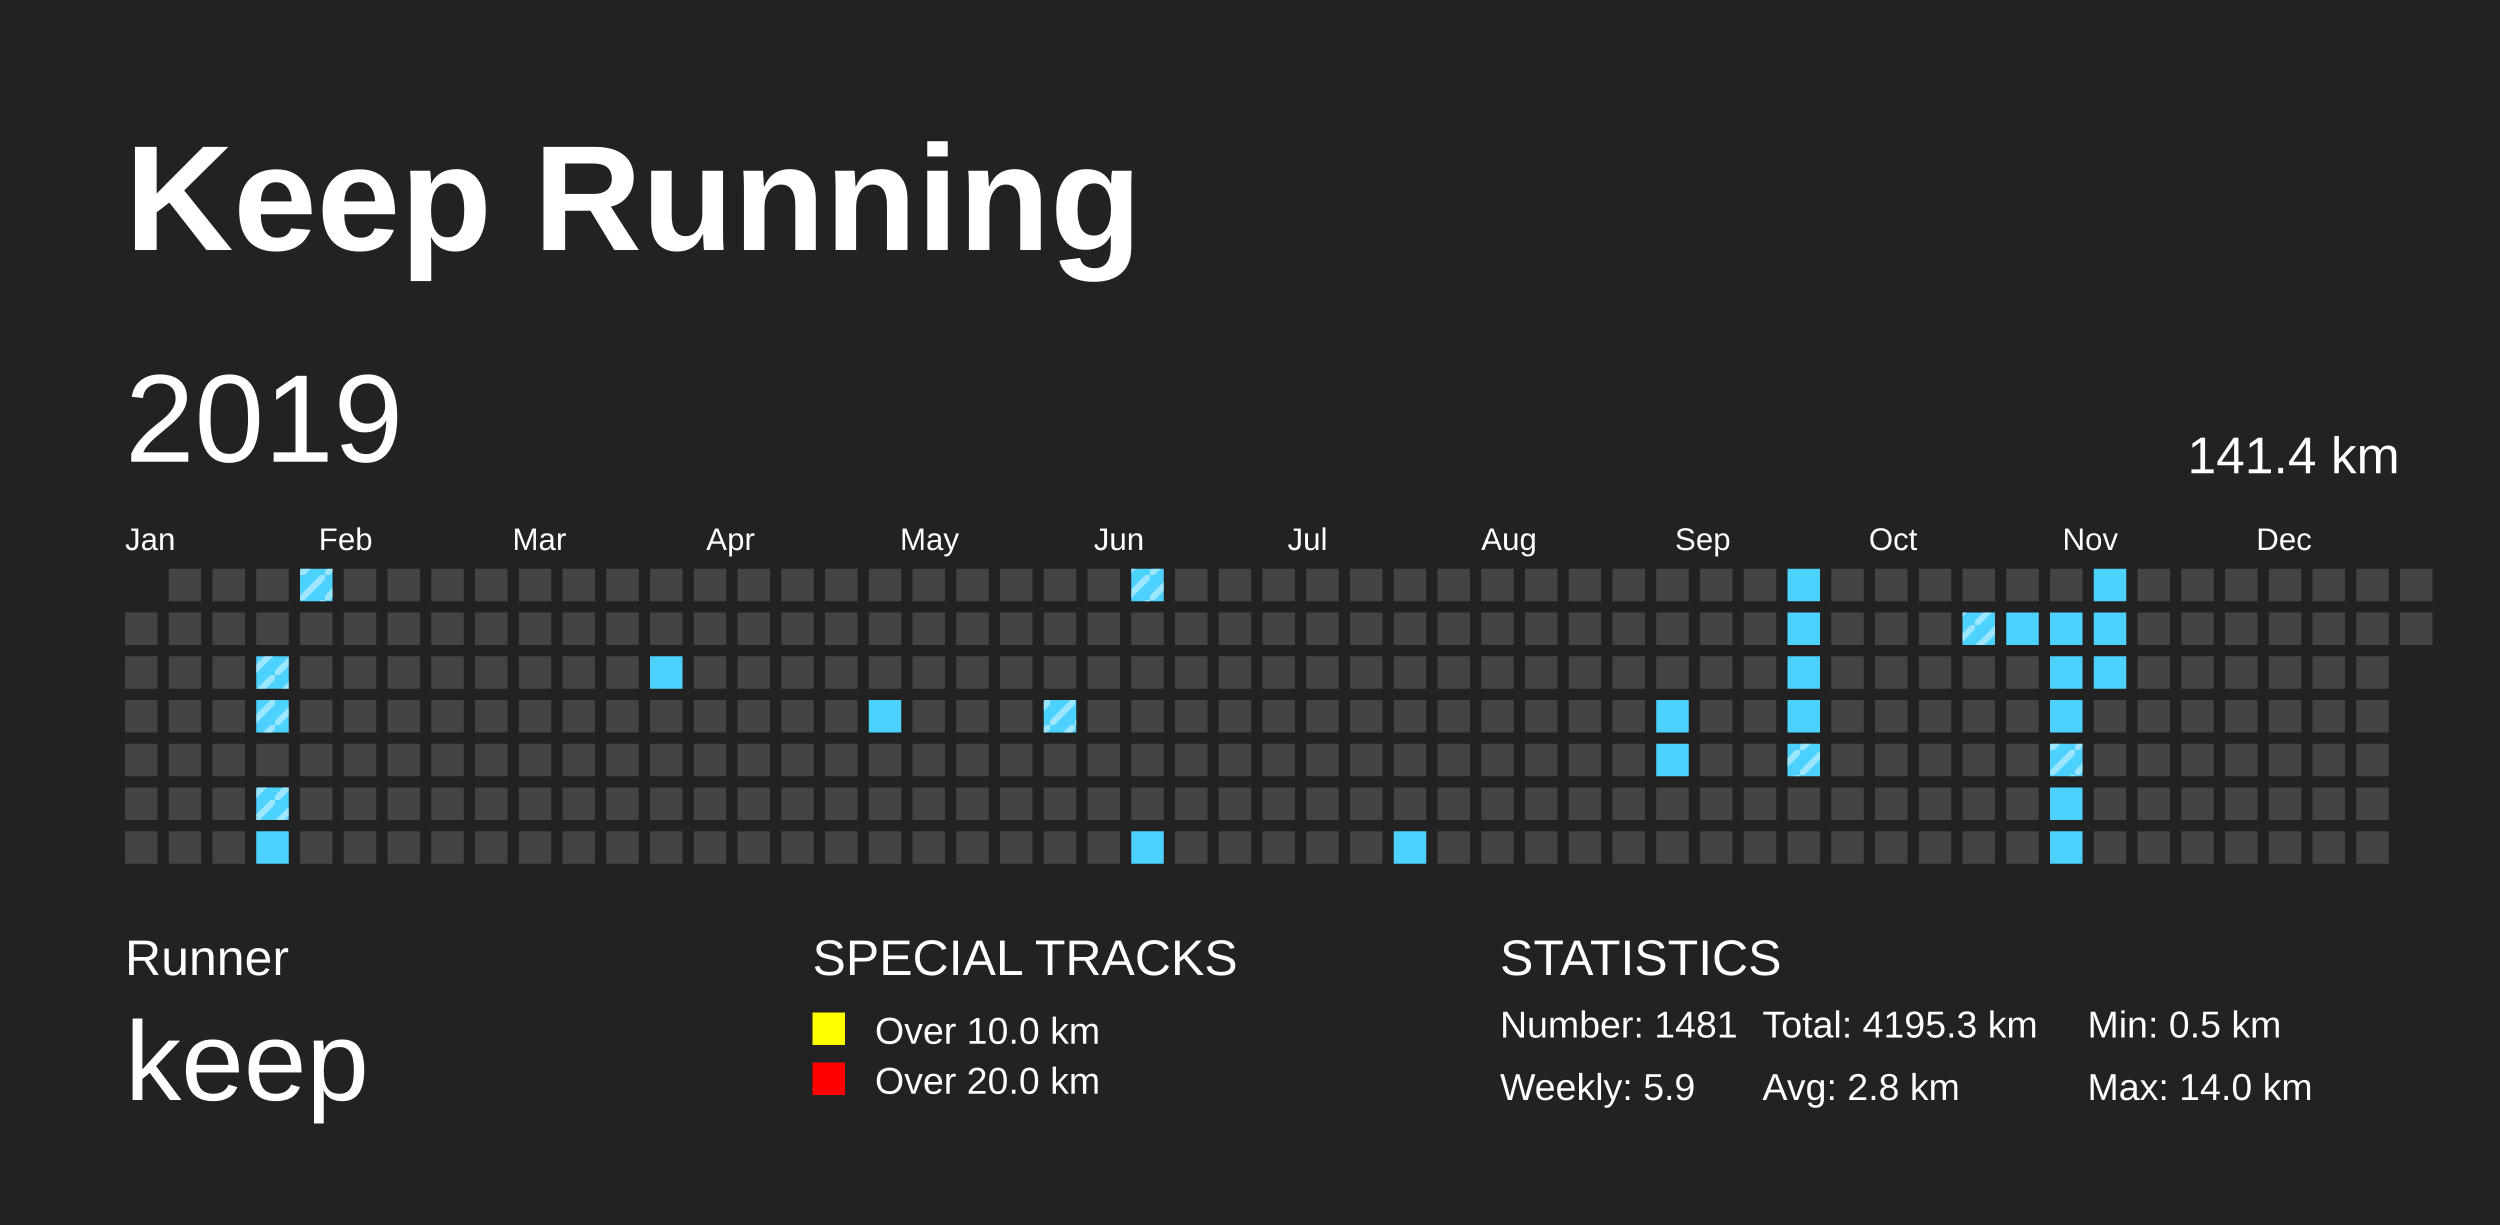
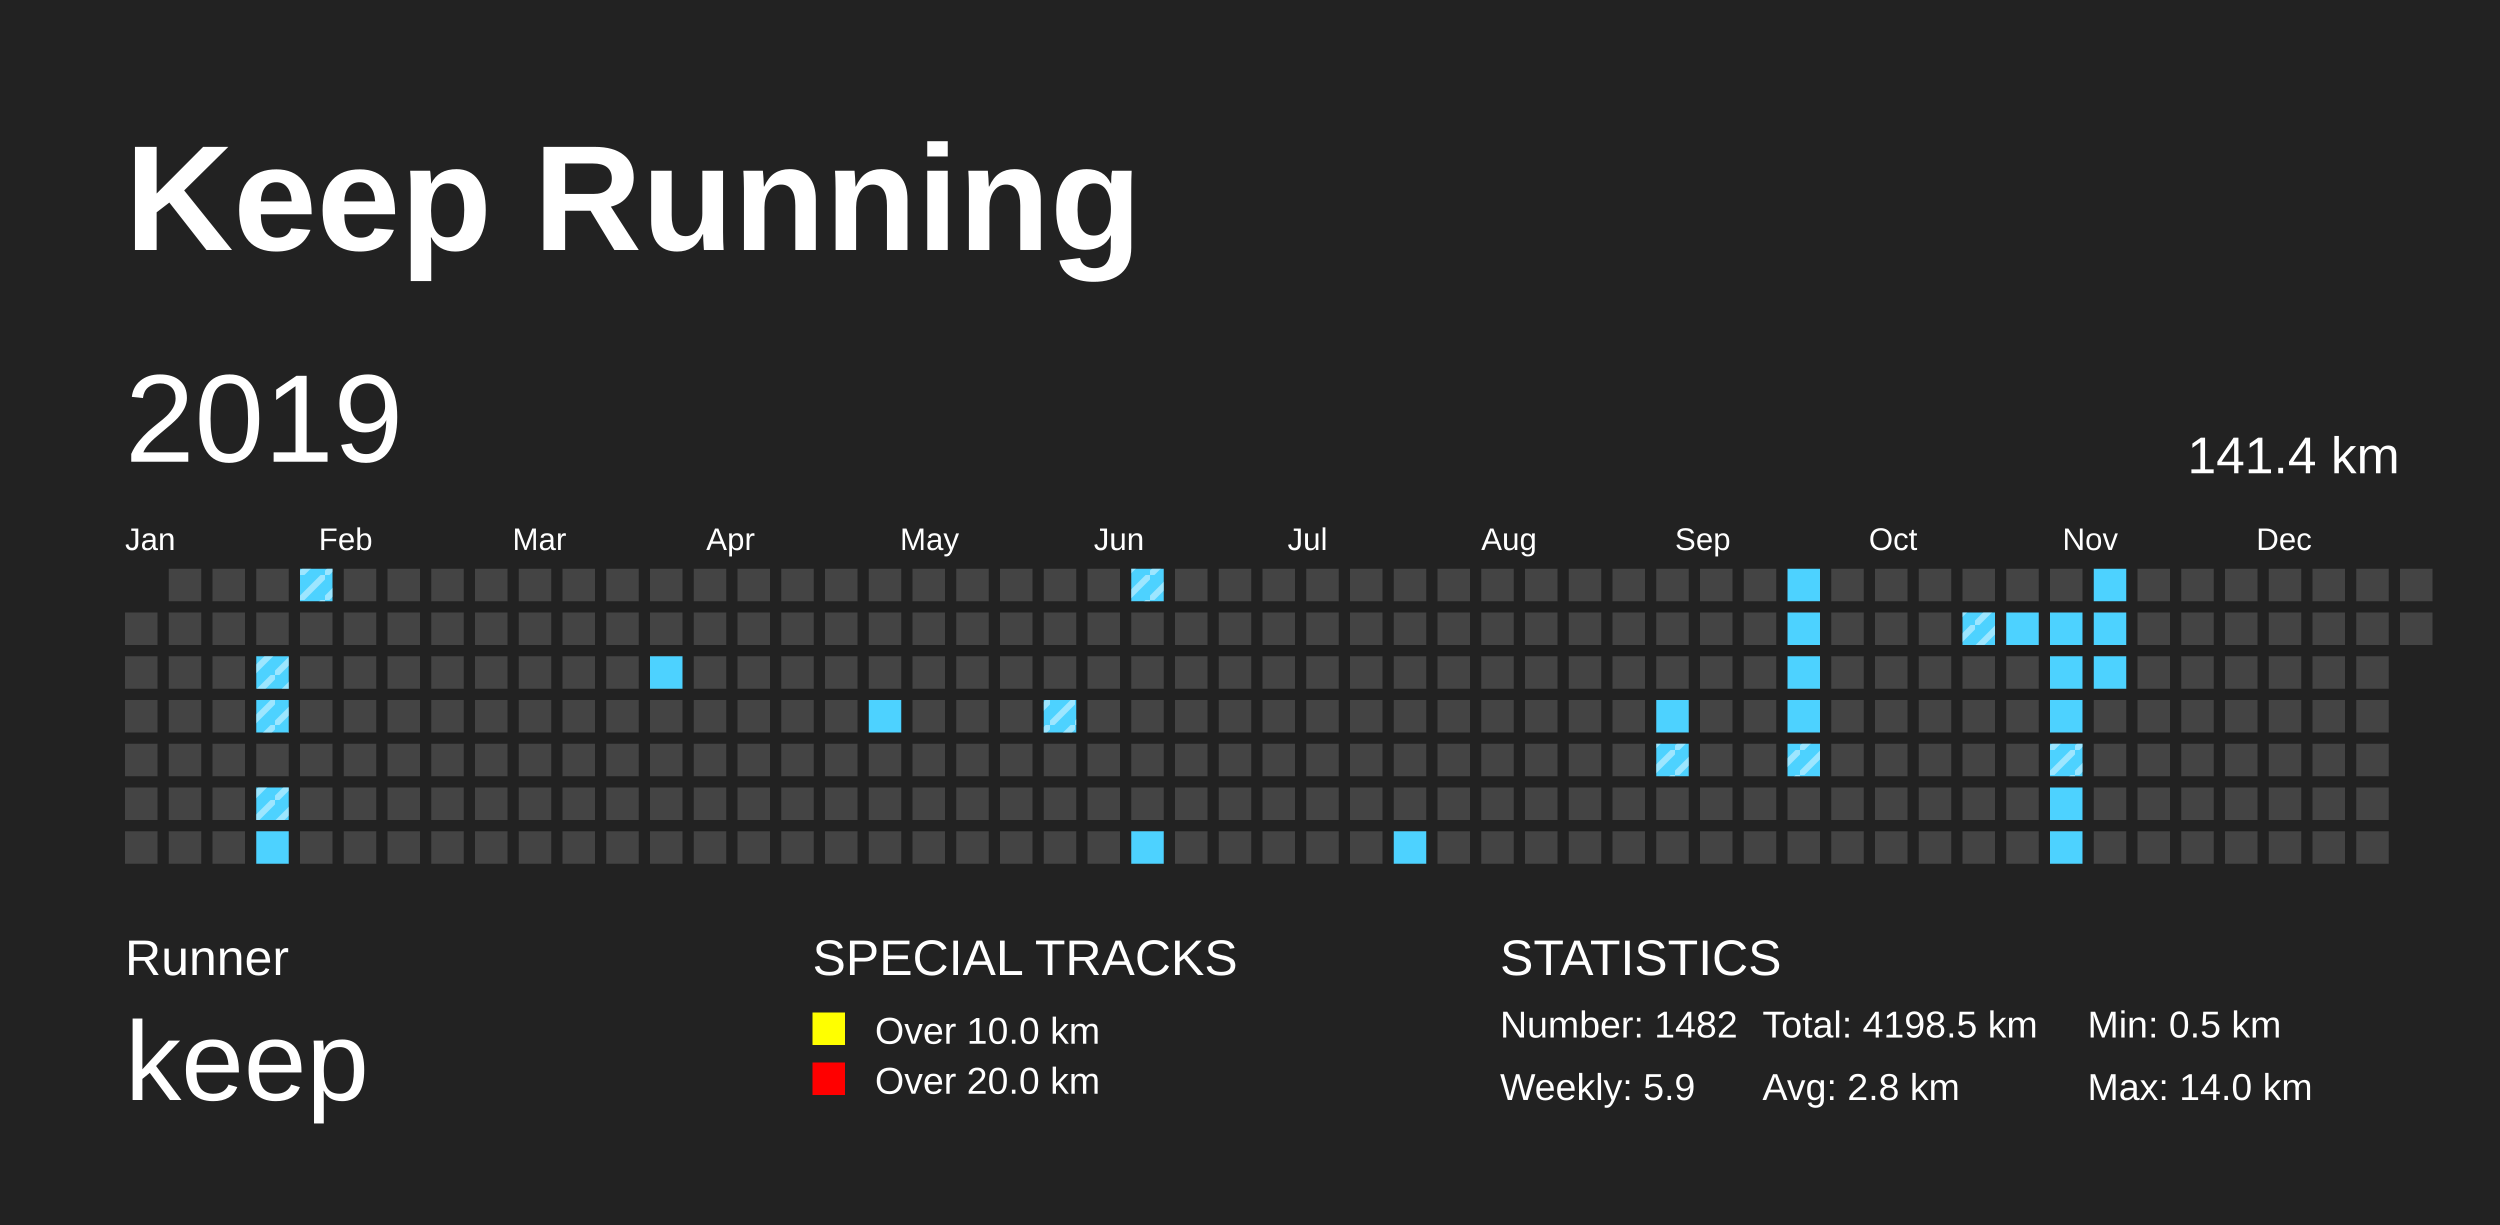
<svg xmlns="http://www.w3.org/2000/svg" baseProfile="full" height="98mm" version="1.1" viewBox="0,0,200,98" width="200mm">
  <defs>
    <pattern height="2" id="indoor-stripe" patternUnits="userSpaceOnUse" width="2">
      <line stroke="white" stroke-opacity="0.45" stroke-width="0.5" x1="0" x2="2" y1="2" y2="0" />
    </pattern>
  </defs>
  <rect fill="#222222" height="98" width="200" x="0" y="0" />
  <text fill="#FFFFFF" style="font-size:12px; font-family:Arial; font-weight:bold;" x="10" y="20">Keep Running</text>
  <text fill="#FFFFFF" style="font-size:4px; font-family:Arial" x="10" y="78">Runner</text>
  <text fill="#FFFFFF" style="font-size:9px; font-family:Arial" x="10" y="88">keep</text>
  <text fill="#FFFFFF" style="font-size:4px; font-family:Arial" x="65" y="78">SPECIAL TRACKS</text>
  <rect fill="yellow" height="2.6" width="2.6" x="65" y="81" />
  <text fill="#FFFFFF" style="font-size:3px; font-family:Arial" x="70" y="83.5">Over 10.0 km</text>
  <rect fill="red" height="2.6" width="2.6" x="65" y="85" />
  <text fill="#FFFFFF" style="font-size:3px; font-family:Arial" x="70" y="87.5">Over 20.0 km</text>
  <text fill="#FFFFFF" style="font-size:4px; font-family:Arial" x="120" y="78">STATISTICS</text>
-   <text fill="#FFFFFF" style="font-size:3px; font-family:Arial" x="120" y="83">Number: 1481</text>
+   <text fill="#FFFFFF" style="font-size:3px; font-family:Arial" x="120" y="83">Number: 1482</text>
  <text fill="#FFFFFF" style="font-size:3px; font-family:Arial" x="120" y="88">Weekly: 5.9</text>
-   <text fill="#FFFFFF" style="font-size:3px; font-family:Arial" x="141" y="83">Total: 4195.3 km</text>
+   <text fill="#FFFFFF" style="font-size:3px; font-family:Arial" x="141" y="83">Total: 4198.5 km</text>
  <text fill="#FFFFFF" style="font-size:3px; font-family:Arial" x="141" y="88">Avg: 2.8 km</text>
  <text fill="#FFFFFF" style="font-size:3px; font-family:Arial" x="167" y="83">Min: 0.5 km</text>
  <text fill="#FFFFFF" style="font-size:3px; font-family:Arial" x="167" y="88">Max: 14.0 km</text>
  <text dominant-baseline="hanging" fill="#FFFFFF" style="font-size:10.0px; font-family:Arial;" x="10" y="30">2019</text>
  <text dominant-baseline="hanging" fill="#FFFFFF" style="font-size:4.125px; font-family:Arial;" x="175" y="35">141.4 km</text>
  <text fill="#FFFFFF" style="font-size:2.5px; font-family:Arial" x="10.0" y="44">Jan</text>
  <text fill="#FFFFFF" style="font-size:2.5px; font-family:Arial" x="25.5" y="44">Feb</text>
  <text fill="#FFFFFF" style="font-size:2.5px; font-family:Arial" x="41.0" y="44">Mar</text>
  <text fill="#FFFFFF" style="font-size:2.5px; font-family:Arial" x="56.5" y="44">Apr</text>
  <text fill="#FFFFFF" style="font-size:2.5px; font-family:Arial" x="72.0" y="44">May</text>
  <text fill="#FFFFFF" style="font-size:2.5px; font-family:Arial" x="87.5" y="44">Jun</text>
  <text fill="#FFFFFF" style="font-size:2.5px; font-family:Arial" x="103.0" y="44">Jul</text>
  <text fill="#FFFFFF" style="font-size:2.5px; font-family:Arial" x="118.5" y="44">Aug</text>
  <text fill="#FFFFFF" style="font-size:2.5px; font-family:Arial" x="134.0" y="44">Sep</text>
  <text fill="#FFFFFF" style="font-size:2.5px; font-family:Arial" x="149.5" y="44">Oct</text>
  <text fill="#FFFFFF" style="font-size:2.5px; font-family:Arial" x="165.0" y="44">Nov</text>
  <text fill="#FFFFFF" style="font-size:2.5px; font-family:Arial" x="180.5" y="44">Dec</text>
  <rect fill="#444444" height="2.6" width="2.6" x="10.0" y="49.0" />
  <rect fill="#444444" height="2.6" width="2.6" x="10.0" y="52.5" />
  <rect fill="#444444" height="2.6" width="2.6" x="10.0" y="56.0" />
  <rect fill="#444444" height="2.6" width="2.6" x="10.0" y="59.5" />
  <rect fill="#444444" height="2.6" width="2.6" x="10.0" y="63.0" />
  <rect fill="#444444" height="2.6" width="2.6" x="10.0" y="66.5" />
  <rect fill="#444444" height="2.6" width="2.6" x="13.5" y="45.5" />
  <rect fill="#444444" height="2.6" width="2.6" x="13.5" y="49.0" />
  <rect fill="#444444" height="2.6" width="2.6" x="13.5" y="52.5" />
  <rect fill="#444444" height="2.6" width="2.6" x="13.5" y="56.0" />
  <rect fill="#444444" height="2.6" width="2.6" x="13.5" y="59.5" />
  <rect fill="#444444" height="2.6" width="2.6" x="13.5" y="63.0" />
  <rect fill="#444444" height="2.6" width="2.6" x="13.5" y="66.5" />
  <rect fill="#444444" height="2.6" width="2.6" x="17.0" y="45.5" />
  <rect fill="#444444" height="2.6" width="2.6" x="17.0" y="49.0" />
  <rect fill="#444444" height="2.6" width="2.6" x="17.0" y="52.5" />
  <rect fill="#444444" height="2.6" width="2.6" x="17.0" y="56.0" />
  <rect fill="#444444" height="2.6" width="2.6" x="17.0" y="59.5" />
  <rect fill="#444444" height="2.6" width="2.6" x="17.0" y="63.0" />
  <rect fill="#444444" height="2.6" width="2.6" x="17.0" y="66.5" />
  <rect fill="#444444" height="2.6" width="2.6" x="20.5" y="45.5" />
  <rect fill="#444444" height="2.6" width="2.6" x="20.5" y="49.0" />
  <rect fill="#4DD2FF" height="2.6" width="2.6" x="20.5" y="52.5" />
  <rect fill="url(#indoor-stripe)" height="2.6" style="pointer-events: none;" width="2.6" x="20.5" y="52.5" />
  <rect fill="#4DD2FF" height="2.6" width="2.6" x="20.5" y="56.0" />
  <rect fill="url(#indoor-stripe)" height="2.6" style="pointer-events: none;" width="2.6" x="20.5" y="56.0" />
  <rect fill="#444444" height="2.6" width="2.6" x="20.5" y="59.5" />
  <rect fill="#4DD2FF" height="2.6" width="2.6" x="20.5" y="63.0" />
  <rect fill="url(#indoor-stripe)" height="2.6" style="pointer-events: none;" width="2.6" x="20.5" y="63.0" />
  <rect fill="#4DD2FF" height="2.6" width="2.6" x="20.5" y="66.5" />
  <rect fill="#4DD2FF" height="2.6" width="2.6" x="24.0" y="45.5" />
  <rect fill="url(#indoor-stripe)" height="2.6" style="pointer-events: none;" width="2.6" x="24.0" y="45.5" />
  <rect fill="#444444" height="2.6" width="2.6" x="24.0" y="49.0" />
  <rect fill="#444444" height="2.6" width="2.6" x="24.0" y="52.5" />
  <rect fill="#444444" height="2.6" width="2.6" x="24.0" y="56.0" />
  <rect fill="#444444" height="2.6" width="2.6" x="24.0" y="59.5" />
  <rect fill="#444444" height="2.6" width="2.6" x="24.0" y="63.0" />
  <rect fill="#444444" height="2.6" width="2.6" x="24.0" y="66.5" />
  <rect fill="#444444" height="2.6" width="2.6" x="27.5" y="45.5" />
  <rect fill="#444444" height="2.6" width="2.6" x="27.5" y="49.0" />
  <rect fill="#444444" height="2.6" width="2.6" x="27.5" y="52.5" />
  <rect fill="#444444" height="2.6" width="2.6" x="27.5" y="56.0" />
  <rect fill="#444444" height="2.6" width="2.6" x="27.5" y="59.5" />
  <rect fill="#444444" height="2.6" width="2.6" x="27.5" y="63.0" />
  <rect fill="#444444" height="2.6" width="2.6" x="27.5" y="66.5" />
  <rect fill="#444444" height="2.6" width="2.6" x="31.0" y="45.5" />
  <rect fill="#444444" height="2.6" width="2.6" x="31.0" y="49.0" />
  <rect fill="#444444" height="2.6" width="2.6" x="31.0" y="52.5" />
  <rect fill="#444444" height="2.6" width="2.6" x="31.0" y="56.0" />
  <rect fill="#444444" height="2.6" width="2.6" x="31.0" y="59.5" />
  <rect fill="#444444" height="2.6" width="2.6" x="31.0" y="63.0" />
  <rect fill="#444444" height="2.6" width="2.6" x="31.0" y="66.5" />
  <rect fill="#444444" height="2.6" width="2.6" x="34.5" y="45.5" />
  <rect fill="#444444" height="2.6" width="2.6" x="34.5" y="49.0" />
  <rect fill="#444444" height="2.6" width="2.6" x="34.5" y="52.5" />
  <rect fill="#444444" height="2.6" width="2.6" x="34.5" y="56.0" />
  <rect fill="#444444" height="2.6" width="2.6" x="34.5" y="59.5" />
  <rect fill="#444444" height="2.6" width="2.6" x="34.5" y="63.0" />
  <rect fill="#444444" height="2.6" width="2.6" x="34.5" y="66.5" />
  <rect fill="#444444" height="2.6" width="2.6" x="38.0" y="45.5" />
  <rect fill="#444444" height="2.6" width="2.6" x="38.0" y="49.0" />
  <rect fill="#444444" height="2.6" width="2.6" x="38.0" y="52.5" />
  <rect fill="#444444" height="2.6" width="2.6" x="38.0" y="56.0" />
  <rect fill="#444444" height="2.6" width="2.6" x="38.0" y="59.5" />
  <rect fill="#444444" height="2.6" width="2.6" x="38.0" y="63.0" />
  <rect fill="#444444" height="2.6" width="2.6" x="38.0" y="66.5" />
  <rect fill="#444444" height="2.6" width="2.6" x="41.5" y="45.5" />
  <rect fill="#444444" height="2.6" width="2.6" x="41.5" y="49.0" />
  <rect fill="#444444" height="2.6" width="2.6" x="41.5" y="52.5" />
  <rect fill="#444444" height="2.6" width="2.6" x="41.5" y="56.0" />
  <rect fill="#444444" height="2.6" width="2.6" x="41.5" y="59.5" />
  <rect fill="#444444" height="2.6" width="2.6" x="41.5" y="63.0" />
  <rect fill="#444444" height="2.6" width="2.6" x="41.5" y="66.5" />
  <rect fill="#444444" height="2.6" width="2.6" x="45.0" y="45.5" />
  <rect fill="#444444" height="2.6" width="2.6" x="45.0" y="49.0" />
  <rect fill="#444444" height="2.6" width="2.6" x="45.0" y="52.5" />
  <rect fill="#444444" height="2.6" width="2.6" x="45.0" y="56.0" />
  <rect fill="#444444" height="2.6" width="2.6" x="45.0" y="59.5" />
  <rect fill="#444444" height="2.6" width="2.6" x="45.0" y="63.0" />
  <rect fill="#444444" height="2.6" width="2.6" x="45.0" y="66.5" />
  <rect fill="#444444" height="2.6" width="2.6" x="48.5" y="45.5" />
  <rect fill="#444444" height="2.6" width="2.6" x="48.5" y="49.0" />
  <rect fill="#444444" height="2.6" width="2.6" x="48.5" y="52.5" />
  <rect fill="#444444" height="2.6" width="2.6" x="48.5" y="56.0" />
  <rect fill="#444444" height="2.6" width="2.6" x="48.5" y="59.5" />
  <rect fill="#444444" height="2.6" width="2.6" x="48.5" y="63.0" />
  <rect fill="#444444" height="2.6" width="2.6" x="48.5" y="66.5" />
  <rect fill="#444444" height="2.6" width="2.6" x="52.0" y="45.5" />
  <rect fill="#444444" height="2.6" width="2.6" x="52.0" y="49.0" />
  <rect fill="#4DD2FF" height="2.6" width="2.6" x="52.0" y="52.5" />
  <rect fill="#444444" height="2.6" width="2.6" x="52.0" y="56.0" />
  <rect fill="#444444" height="2.6" width="2.6" x="52.0" y="59.5" />
  <rect fill="#444444" height="2.6" width="2.6" x="52.0" y="63.0" />
  <rect fill="#444444" height="2.6" width="2.6" x="52.0" y="66.5" />
  <rect fill="#444444" height="2.6" width="2.6" x="55.5" y="45.5" />
  <rect fill="#444444" height="2.6" width="2.6" x="55.5" y="49.0" />
  <rect fill="#444444" height="2.6" width="2.6" x="55.5" y="52.5" />
  <rect fill="#444444" height="2.6" width="2.6" x="55.5" y="56.0" />
  <rect fill="#444444" height="2.6" width="2.6" x="55.5" y="59.5" />
  <rect fill="#444444" height="2.6" width="2.6" x="55.5" y="63.0" />
  <rect fill="#444444" height="2.6" width="2.6" x="55.5" y="66.5" />
  <rect fill="#444444" height="2.6" width="2.6" x="59.0" y="45.5" />
  <rect fill="#444444" height="2.6" width="2.6" x="59.0" y="49.0" />
  <rect fill="#444444" height="2.6" width="2.6" x="59.0" y="52.5" />
  <rect fill="#444444" height="2.6" width="2.6" x="59.0" y="56.0" />
  <rect fill="#444444" height="2.6" width="2.6" x="59.0" y="59.5" />
  <rect fill="#444444" height="2.6" width="2.6" x="59.0" y="63.0" />
  <rect fill="#444444" height="2.6" width="2.6" x="59.0" y="66.5" />
  <rect fill="#444444" height="2.6" width="2.6" x="62.5" y="45.5" />
  <rect fill="#444444" height="2.6" width="2.6" x="62.5" y="49.0" />
  <rect fill="#444444" height="2.6" width="2.6" x="62.5" y="52.5" />
  <rect fill="#444444" height="2.6" width="2.6" x="62.5" y="56.0" />
  <rect fill="#444444" height="2.6" width="2.6" x="62.5" y="59.5" />
  <rect fill="#444444" height="2.6" width="2.6" x="62.5" y="63.0" />
  <rect fill="#444444" height="2.6" width="2.6" x="62.5" y="66.5" />
  <rect fill="#444444" height="2.6" width="2.6" x="66.0" y="45.5" />
  <rect fill="#444444" height="2.6" width="2.6" x="66.0" y="49.0" />
  <rect fill="#444444" height="2.6" width="2.6" x="66.0" y="52.5" />
  <rect fill="#444444" height="2.6" width="2.6" x="66.0" y="56.0" />
  <rect fill="#444444" height="2.6" width="2.6" x="66.0" y="59.5" />
  <rect fill="#444444" height="2.6" width="2.6" x="66.0" y="63.0" />
  <rect fill="#444444" height="2.6" width="2.6" x="66.0" y="66.5" />
  <rect fill="#444444" height="2.6" width="2.6" x="69.5" y="45.5" />
  <rect fill="#444444" height="2.6" width="2.6" x="69.5" y="49.0" />
  <rect fill="#444444" height="2.6" width="2.6" x="69.5" y="52.5" />
  <rect fill="#4DD2FF" height="2.6" width="2.6" x="69.5" y="56.0" />
  <rect fill="#444444" height="2.6" width="2.6" x="69.5" y="59.5" />
  <rect fill="#444444" height="2.6" width="2.6" x="69.5" y="63.0" />
  <rect fill="#444444" height="2.6" width="2.6" x="69.5" y="66.5" />
  <rect fill="#444444" height="2.6" width="2.6" x="73.0" y="45.5" />
  <rect fill="#444444" height="2.6" width="2.6" x="73.0" y="49.0" />
  <rect fill="#444444" height="2.6" width="2.6" x="73.0" y="52.5" />
  <rect fill="#444444" height="2.6" width="2.6" x="73.0" y="56.0" />
  <rect fill="#444444" height="2.6" width="2.6" x="73.0" y="59.5" />
  <rect fill="#444444" height="2.6" width="2.6" x="73.0" y="63.0" />
  <rect fill="#444444" height="2.6" width="2.6" x="73.0" y="66.5" />
  <rect fill="#444444" height="2.6" width="2.6" x="76.5" y="45.5" />
  <rect fill="#444444" height="2.6" width="2.6" x="76.5" y="49.0" />
  <rect fill="#444444" height="2.6" width="2.6" x="76.5" y="52.5" />
  <rect fill="#444444" height="2.6" width="2.6" x="76.5" y="56.0" />
  <rect fill="#444444" height="2.6" width="2.6" x="76.5" y="59.5" />
  <rect fill="#444444" height="2.6" width="2.6" x="76.5" y="63.0" />
  <rect fill="#444444" height="2.6" width="2.6" x="76.5" y="66.5" />
  <rect fill="#444444" height="2.6" width="2.6" x="80.0" y="45.5" />
  <rect fill="#444444" height="2.6" width="2.6" x="80.0" y="49.0" />
  <rect fill="#444444" height="2.6" width="2.6" x="80.0" y="52.5" />
  <rect fill="#444444" height="2.6" width="2.6" x="80.0" y="56.0" />
  <rect fill="#444444" height="2.6" width="2.6" x="80.0" y="59.5" />
  <rect fill="#444444" height="2.6" width="2.6" x="80.0" y="63.0" />
  <rect fill="#444444" height="2.6" width="2.6" x="80.0" y="66.5" />
  <rect fill="#444444" height="2.6" width="2.6" x="83.5" y="45.5" />
  <rect fill="#444444" height="2.6" width="2.6" x="83.5" y="49.0" />
  <rect fill="#444444" height="2.6" width="2.6" x="83.5" y="52.5" />
  <rect fill="#4DD2FF" height="2.6" width="2.6" x="83.5" y="56.0" />
  <rect fill="url(#indoor-stripe)" height="2.6" style="pointer-events: none;" width="2.6" x="83.5" y="56.0" />
  <rect fill="#444444" height="2.6" width="2.6" x="83.5" y="59.5" />
  <rect fill="#444444" height="2.6" width="2.6" x="83.5" y="63.0" />
  <rect fill="#444444" height="2.6" width="2.6" x="83.5" y="66.5" />
  <rect fill="#444444" height="2.6" width="2.6" x="87.0" y="45.5" />
  <rect fill="#444444" height="2.6" width="2.6" x="87.0" y="49.0" />
  <rect fill="#444444" height="2.6" width="2.6" x="87.0" y="52.5" />
  <rect fill="#444444" height="2.6" width="2.6" x="87.0" y="56.0" />
  <rect fill="#444444" height="2.6" width="2.6" x="87.0" y="59.5" />
  <rect fill="#444444" height="2.6" width="2.6" x="87.0" y="63.0" />
  <rect fill="#444444" height="2.6" width="2.6" x="87.0" y="66.5" />
  <rect fill="#4DD2FF" height="2.6" width="2.6" x="90.5" y="45.5" />
  <rect fill="url(#indoor-stripe)" height="2.6" style="pointer-events: none;" width="2.6" x="90.5" y="45.5" />
  <rect fill="#444444" height="2.6" width="2.6" x="90.5" y="49.0" />
  <rect fill="#444444" height="2.6" width="2.6" x="90.5" y="52.5" />
  <rect fill="#444444" height="2.6" width="2.6" x="90.5" y="56.0" />
  <rect fill="#444444" height="2.6" width="2.6" x="90.5" y="59.5" />
  <rect fill="#444444" height="2.6" width="2.6" x="90.5" y="63.0" />
  <rect fill="#4DD2FF" height="2.6" width="2.6" x="90.5" y="66.5" />
  <rect fill="#444444" height="2.6" width="2.6" x="94.0" y="45.5" />
  <rect fill="#444444" height="2.6" width="2.6" x="94.0" y="49.0" />
  <rect fill="#444444" height="2.6" width="2.6" x="94.0" y="52.5" />
  <rect fill="#444444" height="2.6" width="2.6" x="94.0" y="56.0" />
  <rect fill="#444444" height="2.6" width="2.6" x="94.0" y="59.5" />
  <rect fill="#444444" height="2.6" width="2.6" x="94.0" y="63.0" />
  <rect fill="#444444" height="2.6" width="2.6" x="94.0" y="66.5" />
  <rect fill="#444444" height="2.6" width="2.6" x="97.5" y="45.5" />
  <rect fill="#444444" height="2.6" width="2.6" x="97.5" y="49.0" />
  <rect fill="#444444" height="2.6" width="2.6" x="97.5" y="52.5" />
  <rect fill="#444444" height="2.6" width="2.6" x="97.5" y="56.0" />
  <rect fill="#444444" height="2.6" width="2.6" x="97.5" y="59.5" />
  <rect fill="#444444" height="2.6" width="2.6" x="97.5" y="63.0" />
  <rect fill="#444444" height="2.6" width="2.6" x="97.5" y="66.5" />
  <rect fill="#444444" height="2.6" width="2.6" x="101.0" y="45.5" />
  <rect fill="#444444" height="2.6" width="2.6" x="101.0" y="49.0" />
  <rect fill="#444444" height="2.6" width="2.6" x="101.0" y="52.5" />
  <rect fill="#444444" height="2.6" width="2.6" x="101.0" y="56.0" />
  <rect fill="#444444" height="2.6" width="2.6" x="101.0" y="59.5" />
  <rect fill="#444444" height="2.6" width="2.6" x="101.0" y="63.0" />
  <rect fill="#444444" height="2.6" width="2.6" x="101.0" y="66.5" />
  <rect fill="#444444" height="2.6" width="2.6" x="104.5" y="45.5" />
  <rect fill="#444444" height="2.6" width="2.6" x="104.5" y="49.0" />
  <rect fill="#444444" height="2.6" width="2.6" x="104.5" y="52.5" />
  <rect fill="#444444" height="2.6" width="2.6" x="104.5" y="56.0" />
  <rect fill="#444444" height="2.6" width="2.6" x="104.5" y="59.5" />
  <rect fill="#444444" height="2.6" width="2.6" x="104.5" y="63.0" />
  <rect fill="#444444" height="2.6" width="2.6" x="104.5" y="66.5" />
  <rect fill="#444444" height="2.6" width="2.6" x="108.0" y="45.5" />
  <rect fill="#444444" height="2.6" width="2.6" x="108.0" y="49.0" />
  <rect fill="#444444" height="2.6" width="2.6" x="108.0" y="52.5" />
  <rect fill="#444444" height="2.6" width="2.6" x="108.0" y="56.0" />
  <rect fill="#444444" height="2.6" width="2.6" x="108.0" y="59.5" />
  <rect fill="#444444" height="2.6" width="2.6" x="108.0" y="63.0" />
  <rect fill="#444444" height="2.6" width="2.6" x="108.0" y="66.5" />
  <rect fill="#444444" height="2.6" width="2.6" x="111.5" y="45.5" />
  <rect fill="#444444" height="2.6" width="2.6" x="111.5" y="49.0" />
  <rect fill="#444444" height="2.6" width="2.6" x="111.5" y="52.5" />
  <rect fill="#444444" height="2.6" width="2.6" x="111.5" y="56.0" />
  <rect fill="#444444" height="2.6" width="2.6" x="111.5" y="59.5" />
  <rect fill="#444444" height="2.6" width="2.6" x="111.5" y="63.0" />
  <rect fill="#4DD2FF" height="2.6" width="2.6" x="111.5" y="66.5" />
  <rect fill="#444444" height="2.6" width="2.6" x="115.0" y="45.5" />
  <rect fill="#444444" height="2.6" width="2.6" x="115.0" y="49.0" />
  <rect fill="#444444" height="2.6" width="2.6" x="115.0" y="52.5" />
  <rect fill="#444444" height="2.6" width="2.6" x="115.0" y="56.0" />
  <rect fill="#444444" height="2.6" width="2.6" x="115.0" y="59.5" />
  <rect fill="#444444" height="2.6" width="2.6" x="115.0" y="63.0" />
  <rect fill="#444444" height="2.6" width="2.6" x="115.0" y="66.5" />
  <rect fill="#444444" height="2.6" width="2.6" x="118.5" y="45.5" />
  <rect fill="#444444" height="2.6" width="2.6" x="118.5" y="49.0" />
  <rect fill="#444444" height="2.6" width="2.6" x="118.5" y="52.5" />
  <rect fill="#444444" height="2.6" width="2.6" x="118.5" y="56.0" />
  <rect fill="#444444" height="2.6" width="2.6" x="118.5" y="59.5" />
  <rect fill="#444444" height="2.6" width="2.6" x="118.5" y="63.0" />
  <rect fill="#444444" height="2.6" width="2.6" x="118.5" y="66.5" />
  <rect fill="#444444" height="2.6" width="2.6" x="122.0" y="45.5" />
  <rect fill="#444444" height="2.6" width="2.6" x="122.0" y="49.0" />
  <rect fill="#444444" height="2.6" width="2.6" x="122.0" y="52.5" />
  <rect fill="#444444" height="2.6" width="2.6" x="122.0" y="56.0" />
  <rect fill="#444444" height="2.6" width="2.6" x="122.0" y="59.5" />
  <rect fill="#444444" height="2.6" width="2.6" x="122.0" y="63.0" />
  <rect fill="#444444" height="2.6" width="2.6" x="122.0" y="66.5" />
  <rect fill="#444444" height="2.6" width="2.6" x="125.5" y="45.5" />
  <rect fill="#444444" height="2.6" width="2.6" x="125.5" y="49.0" />
  <rect fill="#444444" height="2.6" width="2.6" x="125.5" y="52.5" />
  <rect fill="#444444" height="2.6" width="2.6" x="125.5" y="56.0" />
  <rect fill="#444444" height="2.6" width="2.6" x="125.5" y="59.5" />
  <rect fill="#444444" height="2.6" width="2.6" x="125.5" y="63.0" />
  <rect fill="#444444" height="2.6" width="2.6" x="125.5" y="66.5" />
  <rect fill="#444444" height="2.6" width="2.6" x="129.0" y="45.5" />
  <rect fill="#444444" height="2.6" width="2.6" x="129.0" y="49.0" />
  <rect fill="#444444" height="2.6" width="2.6" x="129.0" y="52.5" />
  <rect fill="#444444" height="2.6" width="2.6" x="129.0" y="56.0" />
  <rect fill="#444444" height="2.6" width="2.6" x="129.0" y="59.5" />
  <rect fill="#444444" height="2.6" width="2.6" x="129.0" y="63.0" />
  <rect fill="#444444" height="2.6" width="2.6" x="129.0" y="66.5" />
  <rect fill="#444444" height="2.6" width="2.6" x="132.5" y="45.5" />
  <rect fill="#444444" height="2.6" width="2.6" x="132.5" y="49.0" />
  <rect fill="#444444" height="2.6" width="2.6" x="132.5" y="52.5" />
  <rect fill="#4DD2FF" height="2.6" width="2.6" x="132.5" y="56.0" />
  <rect fill="#4DD2FF" height="2.6" width="2.6" x="132.5" y="59.5" />
+   <rect fill="url(#indoor-stripe)" height="2.6" style="pointer-events: none;" width="2.6" x="132.5" y="59.5" />
  <rect fill="#444444" height="2.6" width="2.6" x="132.5" y="63.0" />
  <rect fill="#444444" height="2.6" width="2.6" x="132.5" y="66.5" />
  <rect fill="#444444" height="2.6" width="2.6" x="136.0" y="45.5" />
  <rect fill="#444444" height="2.6" width="2.6" x="136.0" y="49.0" />
  <rect fill="#444444" height="2.6" width="2.6" x="136.0" y="52.5" />
  <rect fill="#444444" height="2.6" width="2.6" x="136.0" y="56.0" />
  <rect fill="#444444" height="2.6" width="2.6" x="136.0" y="59.5" />
  <rect fill="#444444" height="2.6" width="2.6" x="136.0" y="63.0" />
  <rect fill="#444444" height="2.6" width="2.6" x="136.0" y="66.5" />
  <rect fill="#444444" height="2.6" width="2.6" x="139.5" y="45.5" />
  <rect fill="#444444" height="2.6" width="2.6" x="139.5" y="49.0" />
  <rect fill="#444444" height="2.6" width="2.6" x="139.5" y="52.5" />
  <rect fill="#444444" height="2.6" width="2.6" x="139.5" y="56.0" />
  <rect fill="#444444" height="2.6" width="2.6" x="139.5" y="59.5" />
  <rect fill="#444444" height="2.6" width="2.6" x="139.5" y="63.0" />
  <rect fill="#444444" height="2.6" width="2.6" x="139.5" y="66.5" />
  <rect fill="#4DD2FF" height="2.6" width="2.6" x="143.0" y="45.5" />
  <rect fill="#4DD2FF" height="2.6" width="2.6" x="143.0" y="49.0" />
  <rect fill="#4DD2FF" height="2.6" width="2.6" x="143.0" y="52.5" />
  <rect fill="#4DD2FF" height="2.6" width="2.6" x="143.0" y="56.0" />
  <rect fill="#4DD2FF" height="2.6" width="2.6" x="143.0" y="59.5" />
  <rect fill="url(#indoor-stripe)" height="2.6" style="pointer-events: none;" width="2.6" x="143.0" y="59.5" />
  <rect fill="#444444" height="2.6" width="2.6" x="143.0" y="63.0" />
  <rect fill="#444444" height="2.6" width="2.6" x="143.0" y="66.5" />
  <rect fill="#444444" height="2.6" width="2.6" x="146.5" y="45.5" />
  <rect fill="#444444" height="2.6" width="2.6" x="146.5" y="49.0" />
  <rect fill="#444444" height="2.6" width="2.6" x="146.5" y="52.5" />
  <rect fill="#444444" height="2.6" width="2.6" x="146.5" y="56.0" />
  <rect fill="#444444" height="2.6" width="2.6" x="146.5" y="59.5" />
  <rect fill="#444444" height="2.6" width="2.6" x="146.5" y="63.0" />
  <rect fill="#444444" height="2.6" width="2.6" x="146.5" y="66.5" />
  <rect fill="#444444" height="2.6" width="2.6" x="150.0" y="45.5" />
  <rect fill="#444444" height="2.6" width="2.6" x="150.0" y="49.0" />
  <rect fill="#444444" height="2.6" width="2.6" x="150.0" y="52.5" />
  <rect fill="#444444" height="2.6" width="2.6" x="150.0" y="56.0" />
  <rect fill="#444444" height="2.6" width="2.6" x="150.0" y="59.5" />
  <rect fill="#444444" height="2.6" width="2.6" x="150.0" y="63.0" />
  <rect fill="#444444" height="2.6" width="2.6" x="150.0" y="66.5" />
  <rect fill="#444444" height="2.6" width="2.6" x="153.5" y="45.5" />
  <rect fill="#444444" height="2.6" width="2.6" x="153.5" y="49.0" />
  <rect fill="#444444" height="2.6" width="2.6" x="153.5" y="52.5" />
  <rect fill="#444444" height="2.6" width="2.6" x="153.5" y="56.0" />
  <rect fill="#444444" height="2.6" width="2.6" x="153.5" y="59.5" />
  <rect fill="#444444" height="2.6" width="2.6" x="153.5" y="63.0" />
  <rect fill="#444444" height="2.6" width="2.6" x="153.5" y="66.5" />
  <rect fill="#444444" height="2.6" width="2.6" x="157.0" y="45.5" />
  <rect fill="#4DD2FF" height="2.6" width="2.6" x="157.0" y="49.0" />
  <rect fill="url(#indoor-stripe)" height="2.6" style="pointer-events: none;" width="2.6" x="157.0" y="49.0" />
  <rect fill="#444444" height="2.6" width="2.6" x="157.0" y="52.5" />
  <rect fill="#444444" height="2.6" width="2.6" x="157.0" y="56.0" />
  <rect fill="#444444" height="2.6" width="2.6" x="157.0" y="59.5" />
  <rect fill="#444444" height="2.6" width="2.6" x="157.0" y="63.0" />
  <rect fill="#444444" height="2.6" width="2.6" x="157.0" y="66.5" />
  <rect fill="#444444" height="2.6" width="2.6" x="160.5" y="45.5" />
  <rect fill="#4DD2FF" height="2.6" width="2.6" x="160.5" y="49.0" />
  <rect fill="#444444" height="2.6" width="2.6" x="160.5" y="52.5" />
  <rect fill="#444444" height="2.6" width="2.6" x="160.5" y="56.0" />
  <rect fill="#444444" height="2.6" width="2.6" x="160.5" y="59.5" />
  <rect fill="#444444" height="2.6" width="2.6" x="160.5" y="63.0" />
  <rect fill="#444444" height="2.6" width="2.6" x="160.5" y="66.5" />
  <rect fill="#444444" height="2.6" width="2.6" x="164.0" y="45.5" />
  <rect fill="#4DD2FF" height="2.6" width="2.6" x="164.0" y="49.0" />
  <rect fill="#4DD2FF" height="2.6" width="2.6" x="164.0" y="52.5" />
  <rect fill="#4DD2FF" height="2.6" width="2.6" x="164.0" y="56.0" />
  <rect fill="#4DD2FF" height="2.6" width="2.6" x="164.0" y="59.5" />
  <rect fill="url(#indoor-stripe)" height="2.6" style="pointer-events: none;" width="2.6" x="164.0" y="59.5" />
  <rect fill="#4DD2FF" height="2.6" width="2.6" x="164.0" y="63.0" />
  <rect fill="#4DD2FF" height="2.6" width="2.6" x="164.0" y="66.5" />
  <rect fill="#4DD2FF" height="2.6" width="2.6" x="167.5" y="45.5" />
  <rect fill="#4DD2FF" height="2.6" width="2.6" x="167.5" y="49.0" />
  <rect fill="#4DD2FF" height="2.6" width="2.6" x="167.5" y="52.5" />
  <rect fill="#444444" height="2.6" width="2.6" x="167.5" y="56.0" />
  <rect fill="#444444" height="2.6" width="2.6" x="167.5" y="59.5" />
  <rect fill="#444444" height="2.6" width="2.6" x="167.5" y="63.0" />
  <rect fill="#444444" height="2.6" width="2.6" x="167.5" y="66.5" />
  <rect fill="#444444" height="2.6" width="2.6" x="171.0" y="45.5" />
  <rect fill="#444444" height="2.6" width="2.6" x="171.0" y="49.0" />
  <rect fill="#444444" height="2.6" width="2.6" x="171.0" y="52.5" />
  <rect fill="#444444" height="2.6" width="2.6" x="171.0" y="56.0" />
  <rect fill="#444444" height="2.6" width="2.6" x="171.0" y="59.5" />
  <rect fill="#444444" height="2.6" width="2.6" x="171.0" y="63.0" />
  <rect fill="#444444" height="2.6" width="2.6" x="171.0" y="66.5" />
  <rect fill="#444444" height="2.6" width="2.6" x="174.5" y="45.5" />
  <rect fill="#444444" height="2.6" width="2.6" x="174.5" y="49.0" />
  <rect fill="#444444" height="2.6" width="2.6" x="174.5" y="52.5" />
  <rect fill="#444444" height="2.6" width="2.6" x="174.5" y="56.0" />
  <rect fill="#444444" height="2.6" width="2.6" x="174.5" y="59.5" />
  <rect fill="#444444" height="2.6" width="2.6" x="174.5" y="63.0" />
  <rect fill="#444444" height="2.6" width="2.6" x="174.5" y="66.5" />
  <rect fill="#444444" height="2.6" width="2.6" x="178.0" y="45.5" />
  <rect fill="#444444" height="2.6" width="2.6" x="178.0" y="49.0" />
  <rect fill="#444444" height="2.6" width="2.6" x="178.0" y="52.5" />
  <rect fill="#444444" height="2.6" width="2.6" x="178.0" y="56.0" />
  <rect fill="#444444" height="2.6" width="2.6" x="178.0" y="59.5" />
  <rect fill="#444444" height="2.6" width="2.6" x="178.0" y="63.0" />
  <rect fill="#444444" height="2.6" width="2.6" x="178.0" y="66.5" />
  <rect fill="#444444" height="2.6" width="2.6" x="181.5" y="45.5" />
  <rect fill="#444444" height="2.6" width="2.6" x="181.5" y="49.0" />
  <rect fill="#444444" height="2.6" width="2.6" x="181.5" y="52.5" />
  <rect fill="#444444" height="2.6" width="2.6" x="181.5" y="56.0" />
  <rect fill="#444444" height="2.6" width="2.6" x="181.5" y="59.5" />
  <rect fill="#444444" height="2.6" width="2.6" x="181.5" y="63.0" />
  <rect fill="#444444" height="2.6" width="2.6" x="181.5" y="66.5" />
  <rect fill="#444444" height="2.6" width="2.6" x="185.0" y="45.5" />
  <rect fill="#444444" height="2.6" width="2.6" x="185.0" y="49.0" />
  <rect fill="#444444" height="2.6" width="2.6" x="185.0" y="52.5" />
  <rect fill="#444444" height="2.6" width="2.6" x="185.0" y="56.0" />
  <rect fill="#444444" height="2.6" width="2.6" x="185.0" y="59.5" />
  <rect fill="#444444" height="2.6" width="2.6" x="185.0" y="63.0" />
  <rect fill="#444444" height="2.6" width="2.6" x="185.0" y="66.5" />
  <rect fill="#444444" height="2.6" width="2.6" x="188.5" y="45.5" />
  <rect fill="#444444" height="2.6" width="2.6" x="188.5" y="49.0" />
  <rect fill="#444444" height="2.6" width="2.6" x="188.5" y="52.5" />
  <rect fill="#444444" height="2.6" width="2.6" x="188.5" y="56.0" />
  <rect fill="#444444" height="2.6" width="2.6" x="188.5" y="59.5" />
  <rect fill="#444444" height="2.6" width="2.6" x="188.5" y="63.0" />
  <rect fill="#444444" height="2.6" width="2.6" x="188.5" y="66.5" />
  <rect fill="#444444" height="2.6" width="2.6" x="192.0" y="45.5" />
  <rect fill="#444444" height="2.6" width="2.6" x="192.0" y="49.0" />
</svg>
